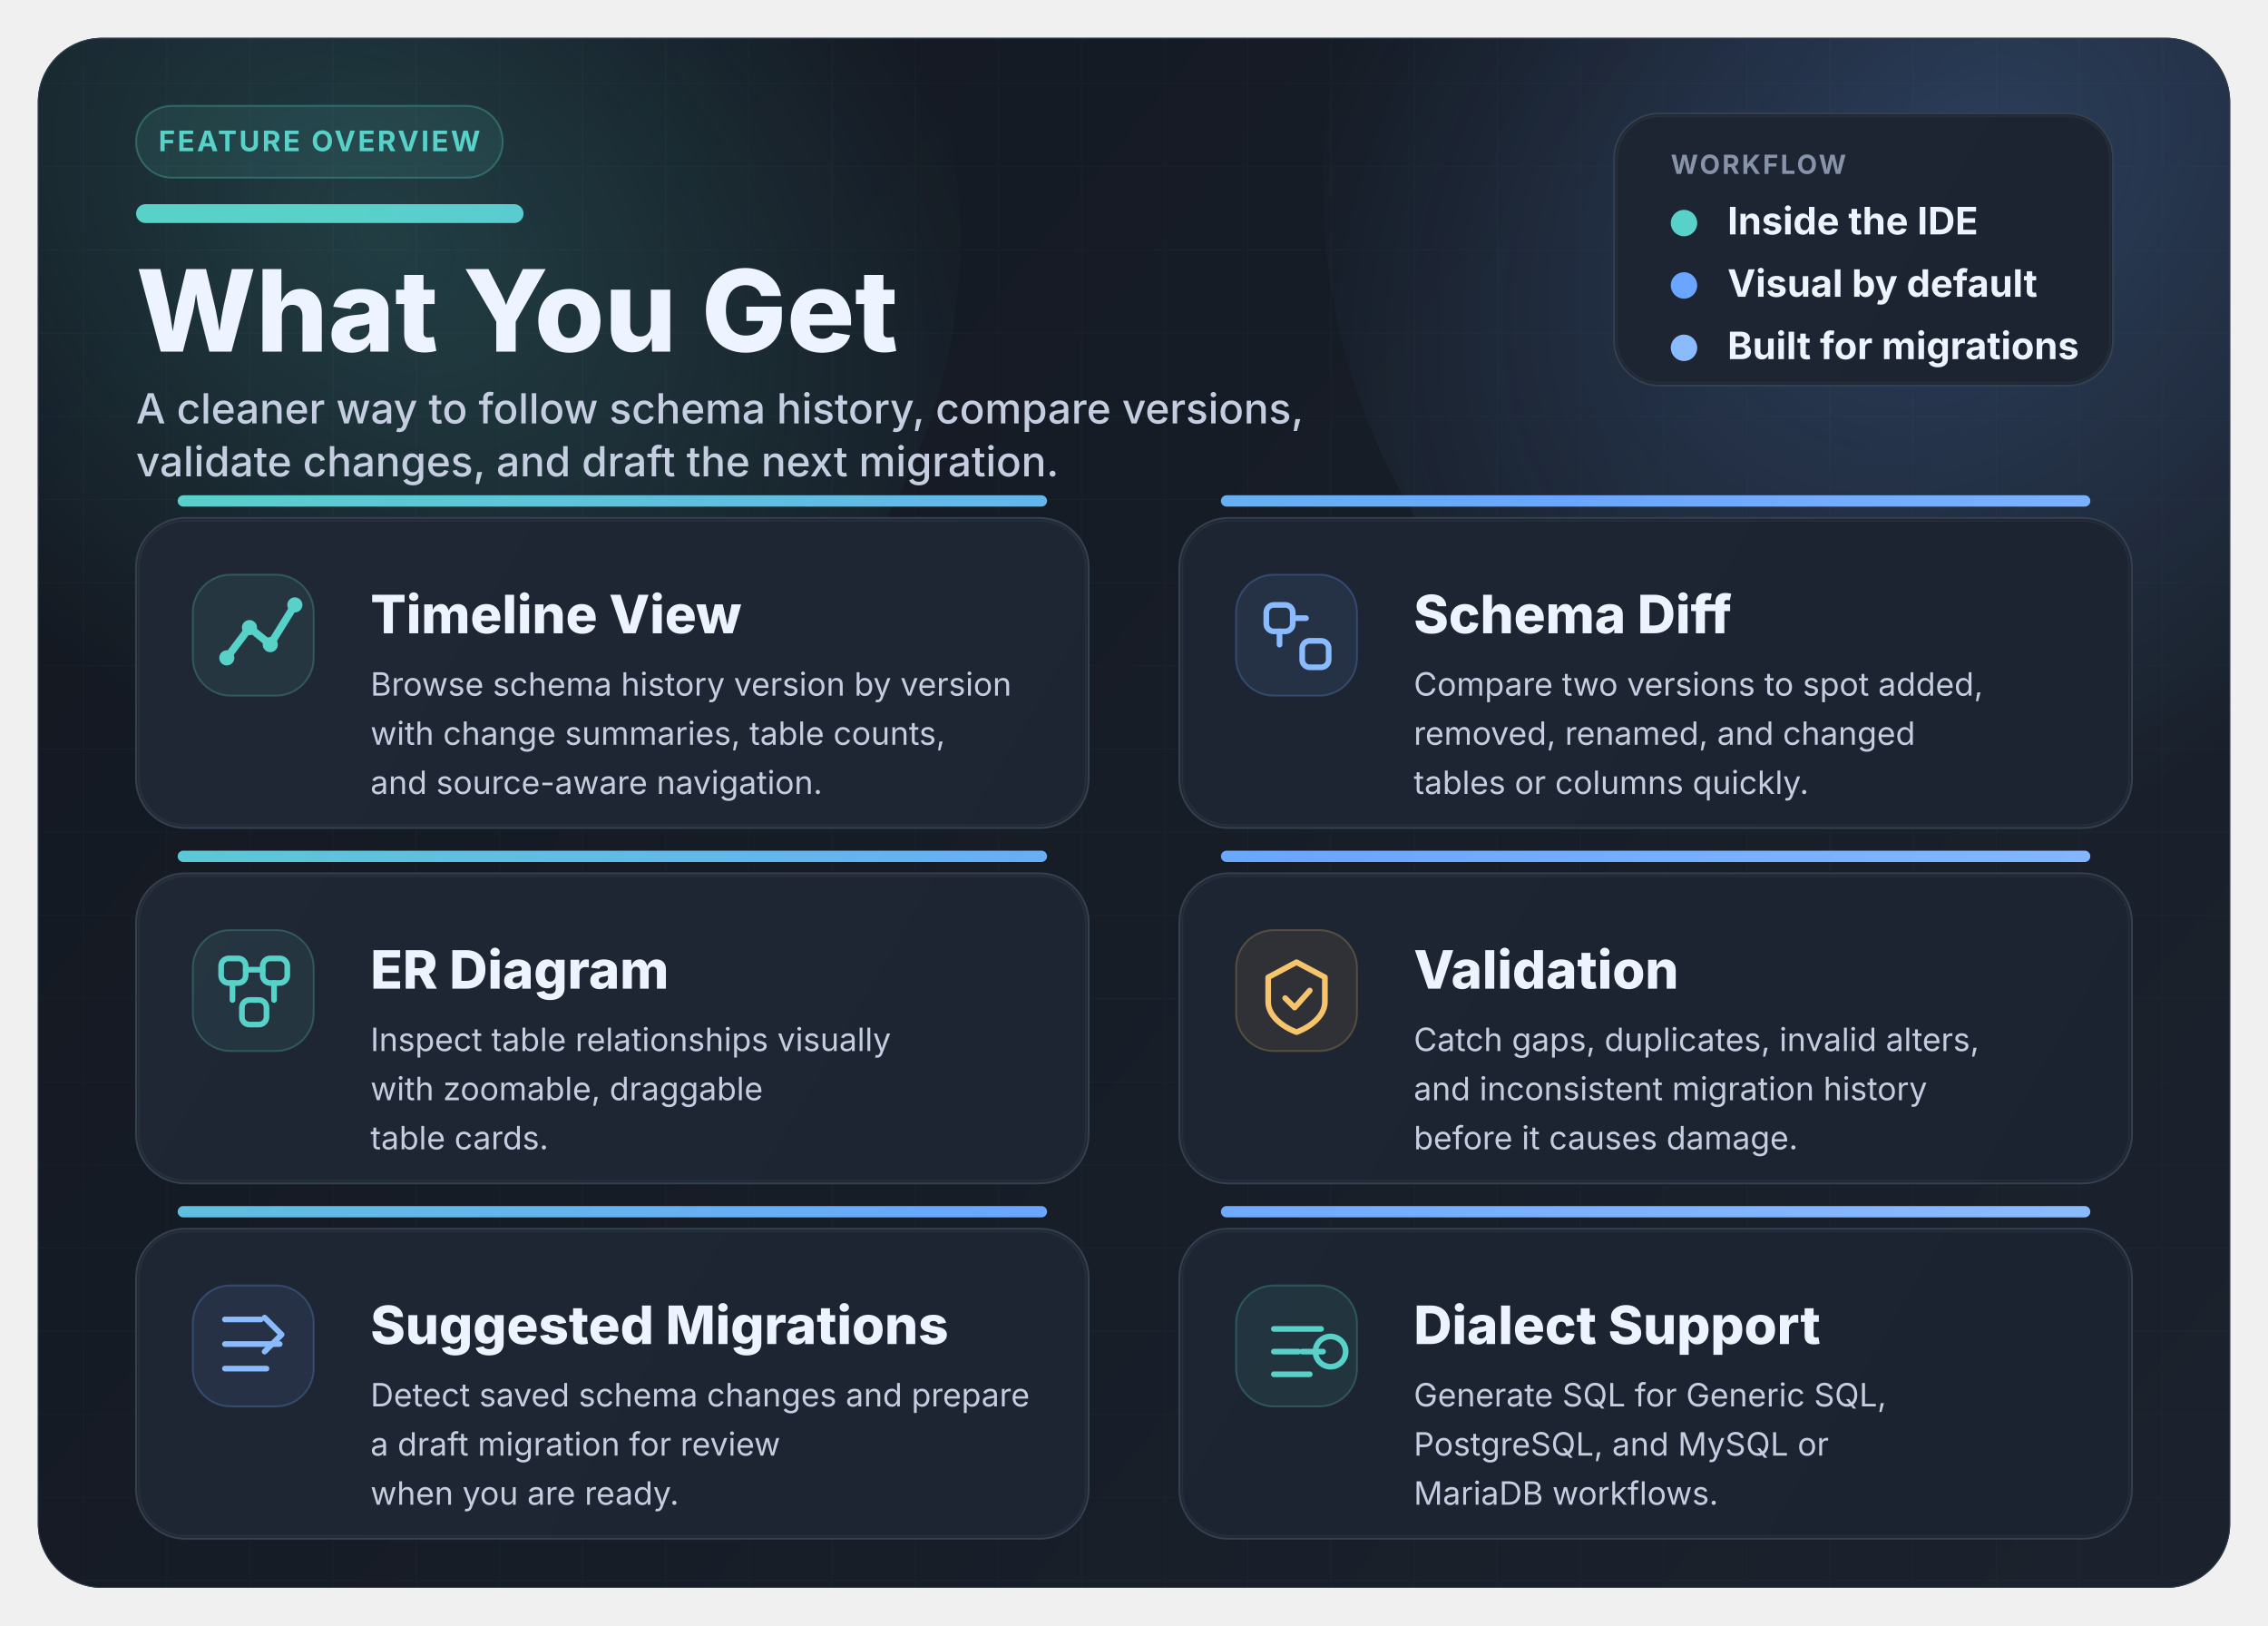
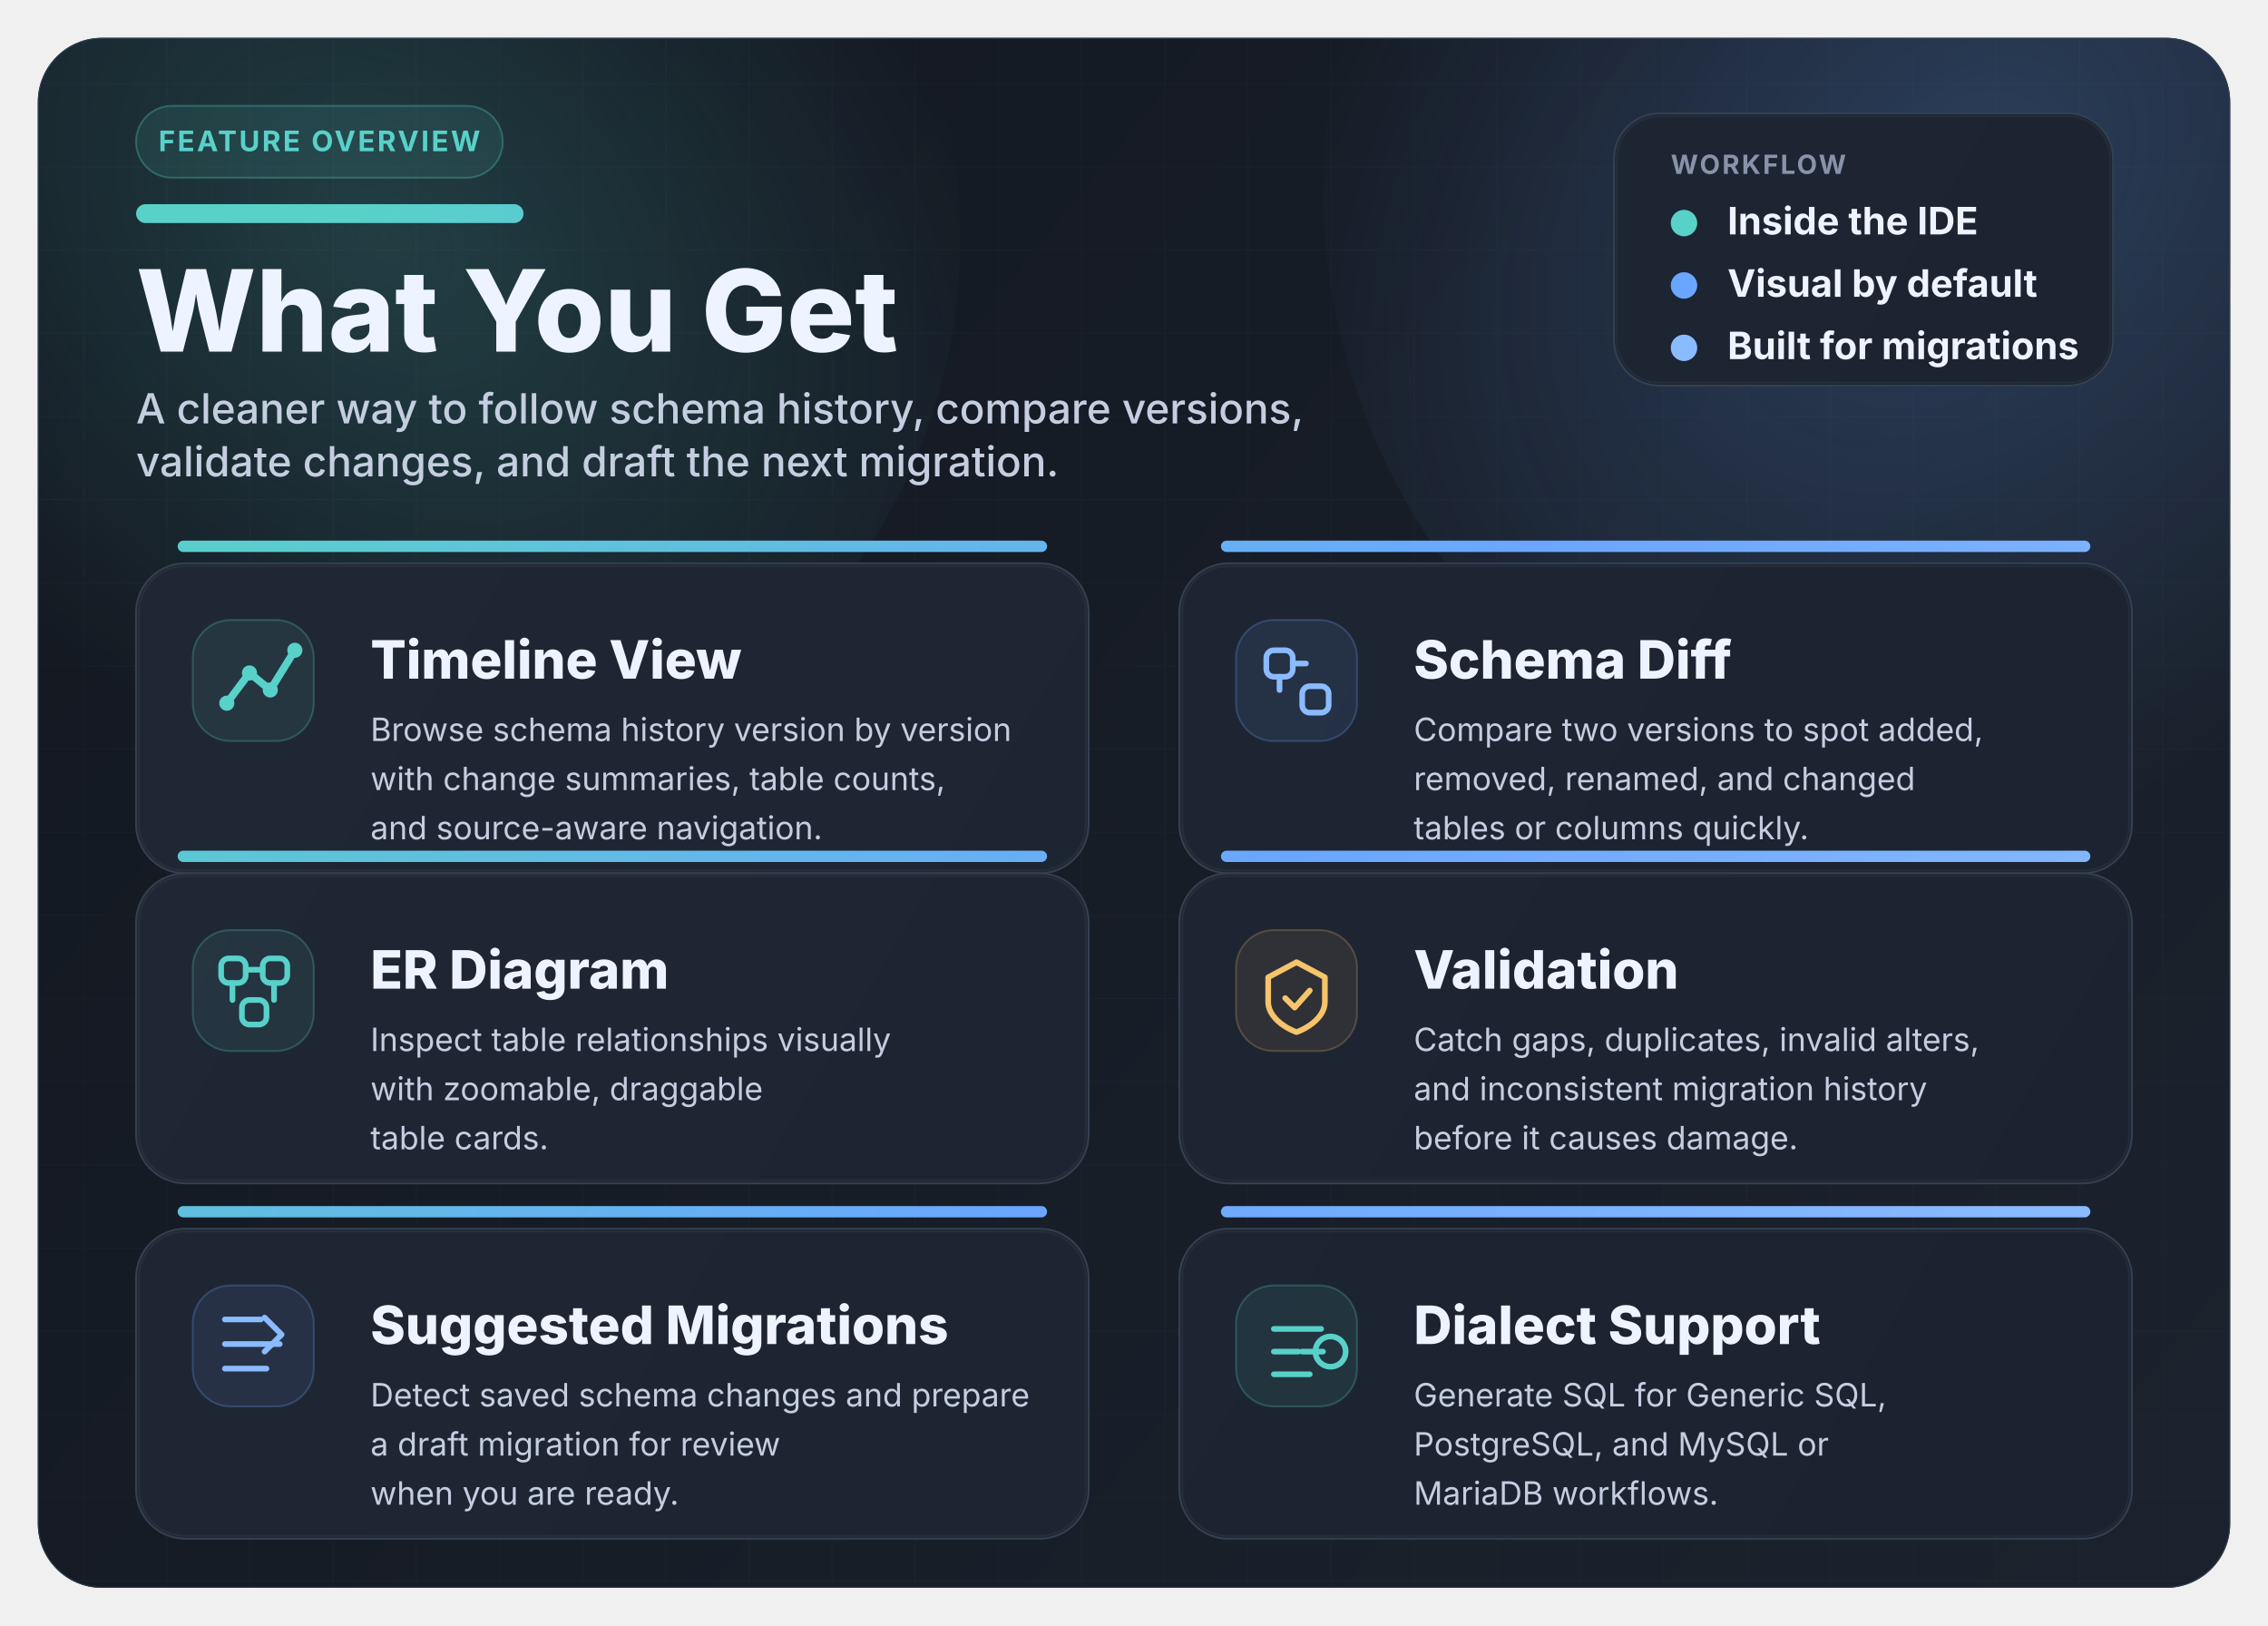
<svg xmlns="http://www.w3.org/2000/svg" width="1200" height="860" viewBox="0 0 1200 860" fill="none" role="img" aria-labelledby="title desc">
  <defs>
    <linearGradient id="pageBg" x1="98" y1="40" x2="1114" y2="860" gradientUnits="userSpaceOnUse">
      <stop stop-color="#131821" />
      <stop offset="1" stop-color="#1B222D" />
    </linearGradient>
    <linearGradient id="accent" x1="180" y1="120" x2="1010" y2="750" gradientUnits="userSpaceOnUse">
      <stop stop-color="#58D1C9" />
      <stop offset="0.58" stop-color="#6AA6FF" />
      <stop offset="1" stop-color="#8ABBFF" />
    </linearGradient>
    <linearGradient id="cardBg" x1="138" y1="248" x2="1096" y2="812" gradientUnits="userSpaceOnUse">
      <stop stop-color="#202734" />
      <stop offset="1" stop-color="#1B2230" />
    </linearGradient>
    <linearGradient id="cardInset" x1="72" y1="248" x2="72" y2="412" gradientUnits="userSpaceOnUse">
      <stop stop-color="#FFFFFF" stop-opacity="0.05" />
      <stop offset="1" stop-color="#FFFFFF" stop-opacity="0" />
    </linearGradient>
    <radialGradient id="glowA" cx="0" cy="0" r="1" gradientUnits="userSpaceOnUse" gradientTransform="translate(204 126) rotate(41) scale(380 280)">
      <stop stop-color="#58D1C9" stop-opacity="0.2" />
      <stop offset="1" stop-color="#58D1C9" stop-opacity="0" />
    </radialGradient>
    <radialGradient id="glowB" cx="0" cy="0" r="1" gradientUnits="userSpaceOnUse" gradientTransform="translate(1040 98) rotate(135) scale(430 320)">
      <stop stop-color="#6AA6FF" stop-opacity="0.24" />
      <stop offset="1" stop-color="#6AA6FF" stop-opacity="0" />
    </radialGradient>
    <pattern id="grid" width="44" height="44" patternUnits="userSpaceOnUse">
      <path d="M44 0H0V44" stroke="#26303D" stroke-width="1" />
    </pattern>
    <filter id="shadow" x="-20%" y="-20%" width="140%" height="160%" color-interpolation-filters="sRGB">
      <feDropShadow dx="0" dy="14" stdDeviation="14" flood-color="#03080F" flood-opacity="0.28" />
    </filter>
    <clipPath id="frameClip">
      <rect x="20" y="20" width="1160" height="820" rx="34" />
    </clipPath>
  </defs>
  <g clip-path="url(#frameClip)">
    <rect x="20" y="20" width="1160" height="820" rx="34" fill="url(#pageBg)" />
    <rect x="20" y="20" width="1160" height="820" rx="34" fill="url(#grid)" opacity="0.22" />
    <circle cx="208" cy="126" r="300" fill="url(#glowA)" />
    <circle cx="1040" cy="98" r="340" fill="url(#glowB)" />
    <rect x="20" y="20" width="1160" height="820" rx="34" stroke="#334050" />
  </g>
  <rect x="72" y="56" width="194" height="38" rx="19" fill="#58D1C91A" stroke="#58D1C94D" />
  <text x="169" y="80" text-anchor="middle" fill="#58D1C9" font-family="Inter, Segoe UI, Arial, sans-serif" font-size="15" font-weight="700" letter-spacing="0.08em">FEATURE OVERVIEW</text>
  <rect x="72" y="108" width="205" height="10" rx="5" fill="url(#accent)" />
  <text x="72" y="186" fill="#EEF4FF" font-family="Inter, Segoe UI, Arial, sans-serif" font-size="60" font-weight="800">What You Get</text>
  <text x="72" y="224" fill="#C4CEE0" font-family="Inter, Segoe UI, Arial, sans-serif" font-size="22" font-weight="500">A cleaner way to follow schema history, compare versions,</text>
  <text x="72" y="252" fill="#C4CEE0" font-family="Inter, Segoe UI, Arial, sans-serif" font-size="22" font-weight="500">validate changes, and draft the next migration.</text>
  <g>
    <rect x="854" y="60" width="264" height="144" rx="24" fill="#1B2230" opacity="0.01" filter="url(#shadow)" />
    <rect x="854" y="60" width="264" height="144" rx="24" fill="url(#cardBg)" stroke="#334050" />
    <rect x="855.5" y="61.5" width="261" height="141" rx="22.5" stroke="#FFFFFF" stroke-opacity="0.04" />
    <text x="884" y="92" fill="#8793A9" font-family="Inter, Segoe UI, Arial, sans-serif" font-size="14" font-weight="700" letter-spacing="0.08em">WORKFLOW</text>
    <rect x="884" y="111" width="14" height="14" rx="7" fill="#58D1C9" />
    <text x="914" y="124" fill="#EEF4FF" font-family="Inter, Segoe UI, Arial, sans-serif" font-size="20" font-weight="700">Inside the IDE</text>
    <rect x="884" y="144" width="14" height="14" rx="7" fill="#6AA6FF" />
    <text x="914" y="157" fill="#EEF4FF" font-family="Inter, Segoe UI, Arial, sans-serif" font-size="20" font-weight="700">Visual by default</text>
    <rect x="884" y="177" width="14" height="14" rx="7" fill="#8ABBFF" />
    <text x="914" y="190" fill="#EEF4FF" font-family="Inter, Segoe UI, Arial, sans-serif" font-size="20" font-weight="700">Built for migrations</text>
  </g>
  <g>
-     <rect x="72" y="274" width="504" height="164" rx="26" fill="#1B2230" opacity="0.01" filter="url(#shadow)" />
-     <rect x="72" y="274" width="504" height="164" rx="26" fill="url(#cardBg)" stroke="#334050" />
-     <rect x="73.5" y="275.5" width="501" height="161" rx="24.5" stroke="#FFFFFF" stroke-opacity="0.04" />
-     <rect x="94" y="262" width="460" height="6" rx="3" fill="url(#accent)" />
-     <rect x="102" y="304" width="64" height="64" rx="20" fill="#58D1C918" stroke="#58D1C940" />
-     <path d="M120 348L132 332L143 341L156 320" stroke="#58D1C9" stroke-width="4" stroke-linecap="round" stroke-linejoin="round" />
-     <circle cx="120" cy="348" r="4" fill="#58D1C9" />
-     <circle cx="132" cy="332" r="4" fill="#58D1C9" />
-     <circle cx="143" cy="341" r="4" fill="#58D1C9" />
-     <circle cx="156" cy="320" r="4" fill="#58D1C9" />
-     <text x="196" y="335" fill="#EEF4FF" font-family="Inter, Segoe UI, Arial, sans-serif" font-size="28" font-weight="800">Timeline View</text>
-     <text x="196" y="368" fill="#C4CEE0" font-family="Inter, Segoe UI, Arial, sans-serif" font-size="17">Browse schema history version by version</text>
-     <text x="196" y="394" fill="#C4CEE0" font-family="Inter, Segoe UI, Arial, sans-serif" font-size="17">with change summaries, table counts,</text>
-     <text x="196" y="420" fill="#C4CEE0" font-family="Inter, Segoe UI, Arial, sans-serif" font-size="17">and source-aware navigation.</text>
+     <rect x="72" y="298" width="504" height="164" rx="26" fill="#1B2230" opacity="0.01" filter="url(#shadow)" />
+     <rect x="72" y="298" width="504" height="164" rx="26" fill="url(#cardBg)" stroke="#334050" />
+     <rect x="73.5" y="299.5" width="501" height="161" rx="24.5" stroke="#FFFFFF" stroke-opacity="0.04" />
+     <rect x="94" y="286" width="460" height="6" rx="3" fill="url(#accent)" />
+     <rect x="102" y="328" width="64" height="64" rx="20" fill="#58D1C918" stroke="#58D1C940" />
+     <path d="M120 372L132 356L143 365L156 344" stroke="#58D1C9" stroke-width="4" stroke-linecap="round" stroke-linejoin="round" />
+     <circle cx="120" cy="372" r="4" fill="#58D1C9" />
+     <circle cx="132" cy="356" r="4" fill="#58D1C9" />
+     <circle cx="143" cy="365" r="4" fill="#58D1C9" />
+     <circle cx="156" cy="344" r="4" fill="#58D1C9" />
+     <text x="196" y="359" fill="#EEF4FF" font-family="Inter, Segoe UI, Arial, sans-serif" font-size="28" font-weight="800">Timeline View</text>
+     <text x="196" y="392" fill="#C4CEE0" font-family="Inter, Segoe UI, Arial, sans-serif" font-size="17">Browse schema history version by version</text>
+     <text x="196" y="418" fill="#C4CEE0" font-family="Inter, Segoe UI, Arial, sans-serif" font-size="17">with change summaries, table counts,</text>
+     <text x="196" y="444" fill="#C4CEE0" font-family="Inter, Segoe UI, Arial, sans-serif" font-size="17">and source-aware navigation.</text>
  </g>
  <g>
-     <rect x="624" y="274" width="504" height="164" rx="26" fill="#1B2230" opacity="0.01" filter="url(#shadow)" />
-     <rect x="624" y="274" width="504" height="164" rx="26" fill="url(#cardBg)" stroke="#334050" />
-     <rect x="625.5" y="275.5" width="501" height="161" rx="24.5" stroke="#FFFFFF" stroke-opacity="0.04" />
-     <rect x="646" y="262" width="460" height="6" rx="3" fill="url(#accent)" />
-     <rect x="654" y="304" width="64" height="64" rx="20" fill="#6AA6FF18" stroke="#6AA6FF40" />
-     <rect x="670" y="320" width="14" height="14" rx="4" stroke="#8ABBFF" stroke-width="3" />
-     <rect x="689" y="339" width="14" height="14" rx="4" stroke="#8ABBFF" stroke-width="3" />
-     <path d="M684 327H691M677 334V341" stroke="#8ABBFF" stroke-width="3" stroke-linecap="round" />
-     <text x="748" y="335" fill="#EEF4FF" font-family="Inter, Segoe UI, Arial, sans-serif" font-size="28" font-weight="800">Schema Diff</text>
-     <text x="748" y="368" fill="#C4CEE0" font-family="Inter, Segoe UI, Arial, sans-serif" font-size="17">Compare two versions to spot added,</text>
-     <text x="748" y="394" fill="#C4CEE0" font-family="Inter, Segoe UI, Arial, sans-serif" font-size="17">removed, renamed, and changed</text>
-     <text x="748" y="420" fill="#C4CEE0" font-family="Inter, Segoe UI, Arial, sans-serif" font-size="17">tables or columns quickly.</text>
+     <rect x="624" y="298" width="504" height="164" rx="26" fill="#1B2230" opacity="0.01" filter="url(#shadow)" />
+     <rect x="624" y="298" width="504" height="164" rx="26" fill="url(#cardBg)" stroke="#334050" />
+     <rect x="625.5" y="299.5" width="501" height="161" rx="24.5" stroke="#FFFFFF" stroke-opacity="0.04" />
+     <rect x="646" y="286" width="460" height="6" rx="3" fill="url(#accent)" />
+     <rect x="654" y="328" width="64" height="64" rx="20" fill="#6AA6FF18" stroke="#6AA6FF40" />
+     <rect x="670" y="344" width="14" height="14" rx="4" stroke="#8ABBFF" stroke-width="3" />
+     <rect x="689" y="363" width="14" height="14" rx="4" stroke="#8ABBFF" stroke-width="3" />
+     <path d="M684 351H691M677 358V365" stroke="#8ABBFF" stroke-width="3" stroke-linecap="round" />
+     <text x="748" y="359" fill="#EEF4FF" font-family="Inter, Segoe UI, Arial, sans-serif" font-size="28" font-weight="800">Schema Diff</text>
+     <text x="748" y="392" fill="#C4CEE0" font-family="Inter, Segoe UI, Arial, sans-serif" font-size="17">Compare two versions to spot added,</text>
+     <text x="748" y="418" fill="#C4CEE0" font-family="Inter, Segoe UI, Arial, sans-serif" font-size="17">removed, renamed, and changed</text>
+     <text x="748" y="444" fill="#C4CEE0" font-family="Inter, Segoe UI, Arial, sans-serif" font-size="17">tables or columns quickly.</text>
  </g>
  <g>
    <rect x="72" y="462" width="504" height="164" rx="26" fill="#1B2230" opacity="0.01" filter="url(#shadow)" />
    <rect x="72" y="462" width="504" height="164" rx="26" fill="url(#cardBg)" stroke="#334050" />
    <rect x="73.5" y="463.5" width="501" height="161" rx="24.5" stroke="#FFFFFF" stroke-opacity="0.04" />
    <rect x="94" y="450" width="460" height="6" rx="3" fill="url(#accent)" />
    <rect x="102" y="492" width="64" height="64" rx="20" fill="#58D1C918" stroke="#58D1C940" />
    <rect x="117" y="507" width="13" height="13" rx="4" stroke="#58D1C9" stroke-width="3" />
    <rect x="139" y="507" width="13" height="13" rx="4" stroke="#58D1C9" stroke-width="3" />
    <rect x="128" y="529" width="13" height="13" rx="4" stroke="#58D1C9" stroke-width="3" />
    <path d="M130 513H139M145 520V529M123 520V529" stroke="#58D1C9" stroke-width="3" stroke-linecap="round" />
    <text x="196" y="523" fill="#EEF4FF" font-family="Inter, Segoe UI, Arial, sans-serif" font-size="28" font-weight="800">ER Diagram</text>
    <text x="196" y="556" fill="#C4CEE0" font-family="Inter, Segoe UI, Arial, sans-serif" font-size="17">Inspect table relationships visually</text>
    <text x="196" y="582" fill="#C4CEE0" font-family="Inter, Segoe UI, Arial, sans-serif" font-size="17">with zoomable, draggable</text>
    <text x="196" y="608" fill="#C4CEE0" font-family="Inter, Segoe UI, Arial, sans-serif" font-size="17">table cards.</text>
  </g>
  <g>
    <rect x="624" y="462" width="504" height="164" rx="26" fill="#1B2230" opacity="0.01" filter="url(#shadow)" />
    <rect x="624" y="462" width="504" height="164" rx="26" fill="url(#cardBg)" stroke="#334050" />
    <rect x="625.5" y="463.5" width="501" height="161" rx="24.5" stroke="#FFFFFF" stroke-opacity="0.04" />
    <rect x="646" y="450" width="460" height="6" rx="3" fill="url(#accent)" />
    <rect x="654" y="492" width="64" height="64" rx="20" fill="#F5C46B16" stroke="#F5C46B38" />
    <path d="M686 509L701 517V530C701 537 694 543 686 546C678 543 671 537 671 530V517L686 509Z" stroke="#F5C46B" stroke-width="3" stroke-linejoin="round" />
    <path d="M680 528L685 533L693 524" stroke="#F5C46B" stroke-width="3" stroke-linecap="round" stroke-linejoin="round" />
    <text x="748" y="523" fill="#EEF4FF" font-family="Inter, Segoe UI, Arial, sans-serif" font-size="28" font-weight="800">Validation</text>
    <text x="748" y="556" fill="#C4CEE0" font-family="Inter, Segoe UI, Arial, sans-serif" font-size="17">Catch gaps, duplicates, invalid alters,</text>
    <text x="748" y="582" fill="#C4CEE0" font-family="Inter, Segoe UI, Arial, sans-serif" font-size="17">and inconsistent migration history</text>
    <text x="748" y="608" fill="#C4CEE0" font-family="Inter, Segoe UI, Arial, sans-serif" font-size="17">before it causes damage.</text>
  </g>
  <g>
    <rect x="72" y="650" width="504" height="164" rx="26" fill="#1B2230" opacity="0.01" filter="url(#shadow)" />
    <rect x="72" y="650" width="504" height="164" rx="26" fill="url(#cardBg)" stroke="#334050" />
    <rect x="73.5" y="651.5" width="501" height="161" rx="24.5" stroke="#FFFFFF" stroke-opacity="0.04" />
    <rect x="94" y="638" width="460" height="6" rx="3" fill="url(#accent)" />
    <rect x="102" y="680" width="64" height="64" rx="20" fill="#6AA6FF18" stroke="#6AA6FF40" />
    <path d="M119 711H148" stroke="#8ABBFF" stroke-width="3" stroke-linecap="round" />
    <path d="M119 698H138" stroke="#8ABBFF" stroke-width="3" stroke-linecap="round" />
    <path d="M119 724H141" stroke="#8ABBFF" stroke-width="3" stroke-linecap="round" />
    <path d="M140 697L149 706L140 715" stroke="#8ABBFF" stroke-width="3" stroke-linecap="round" stroke-linejoin="round" />
    <text x="196" y="711" fill="#EEF4FF" font-family="Inter, Segoe UI, Arial, sans-serif" font-size="28" font-weight="800">Suggested Migrations</text>
    <text x="196" y="744" fill="#C4CEE0" font-family="Inter, Segoe UI, Arial, sans-serif" font-size="17">Detect saved schema changes and prepare</text>
    <text x="196" y="770" fill="#C4CEE0" font-family="Inter, Segoe UI, Arial, sans-serif" font-size="17">a draft migration for review</text>
    <text x="196" y="796" fill="#C4CEE0" font-family="Inter, Segoe UI, Arial, sans-serif" font-size="17">when you are ready.</text>
  </g>
  <g>
    <rect x="624" y="650" width="504" height="164" rx="26" fill="#1B2230" opacity="0.01" filter="url(#shadow)" />
    <rect x="624" y="650" width="504" height="164" rx="26" fill="url(#cardBg)" stroke="#334050" />
    <rect x="625.5" y="651.5" width="501" height="161" rx="24.5" stroke="#FFFFFF" stroke-opacity="0.04" />
    <rect x="646" y="638" width="460" height="6" rx="3" fill="url(#accent)" />
    <rect x="654" y="680" width="64" height="64" rx="20" fill="#58D1C918" stroke="#58D1C940" />
    <path d="M674 703H699" stroke="#58D1C9" stroke-width="3" stroke-linecap="round" />
    <path d="M674 715H687" stroke="#58D1C9" stroke-width="3" stroke-linecap="round" />
    <path d="M689 715H700" stroke="#58D1C9" stroke-width="3" stroke-linecap="round" />
    <path d="M674 727H693" stroke="#58D1C9" stroke-width="3" stroke-linecap="round" />
    <circle cx="704" cy="715" r="8" stroke="#58D1C9" stroke-width="3" />
    <text x="748" y="711" fill="#EEF4FF" font-family="Inter, Segoe UI, Arial, sans-serif" font-size="28" font-weight="800">Dialect Support</text>
    <text x="748" y="744" fill="#C4CEE0" font-family="Inter, Segoe UI, Arial, sans-serif" font-size="17">Generate SQL for Generic SQL,</text>
    <text x="748" y="770" fill="#C4CEE0" font-family="Inter, Segoe UI, Arial, sans-serif" font-size="17">PostgreSQL, and MySQL or</text>
    <text x="748" y="796" fill="#C4CEE0" font-family="Inter, Segoe UI, Arial, sans-serif" font-size="17">MariaDB workflows.</text>
  </g>
</svg>
